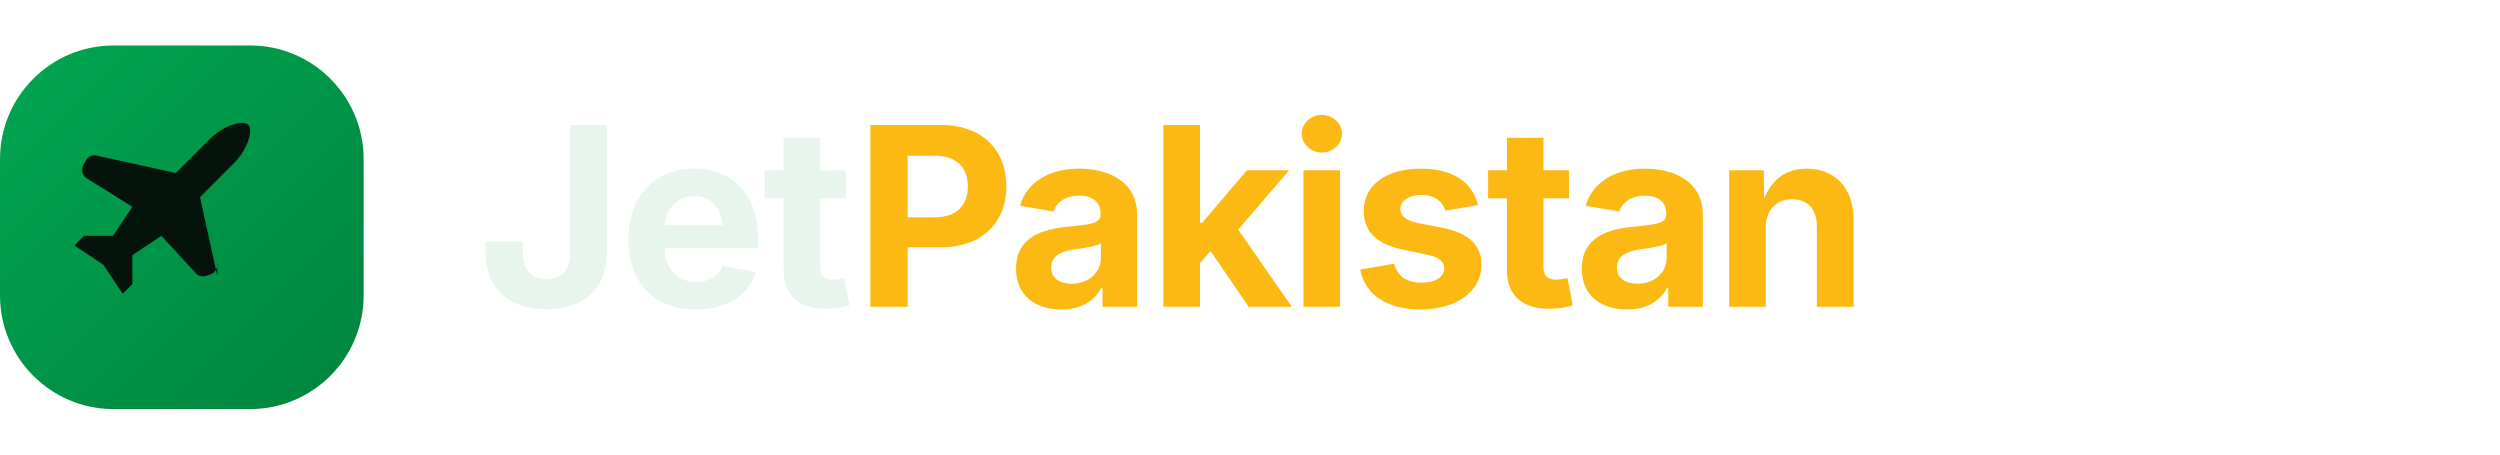
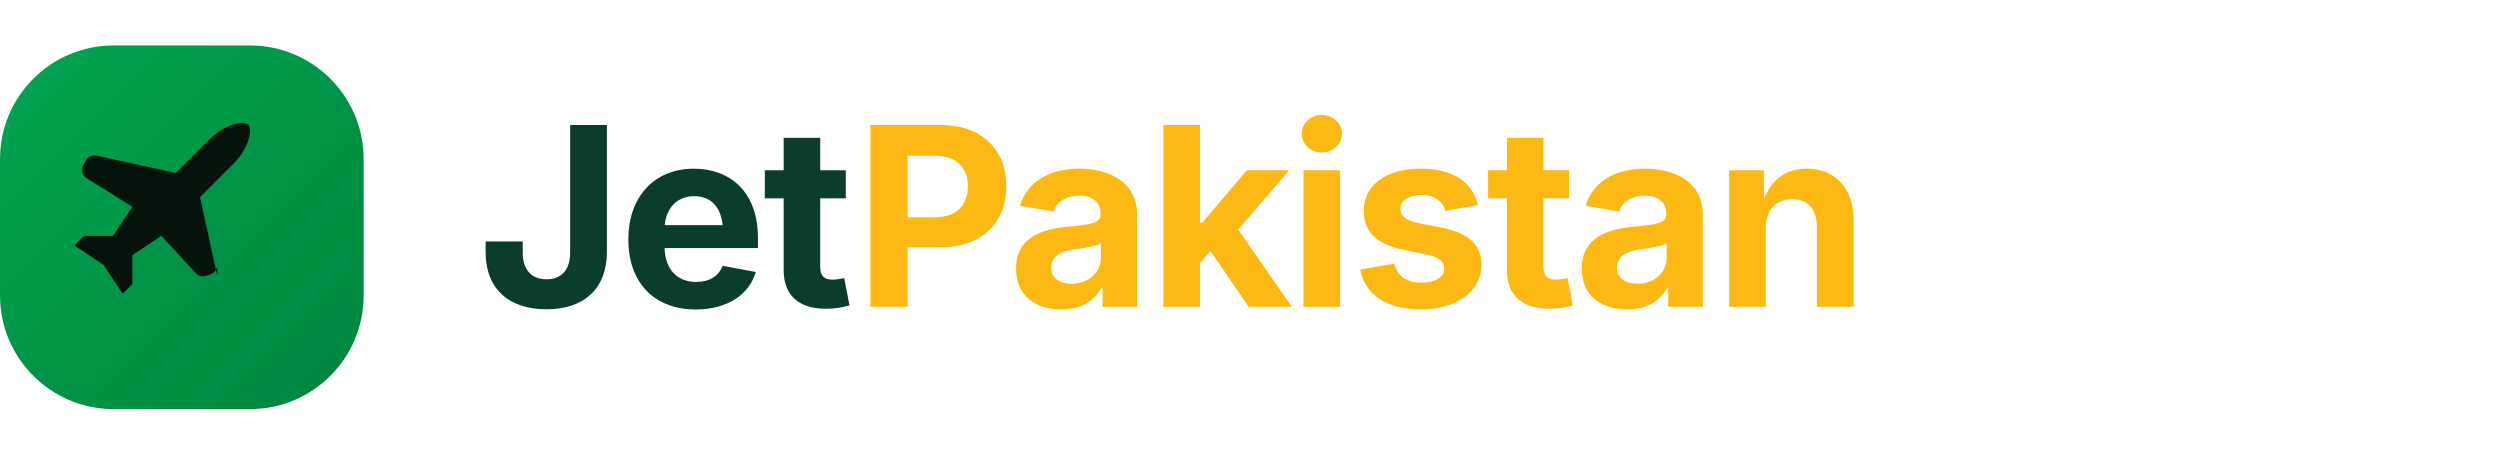
<svg xmlns="http://www.w3.org/2000/svg" viewBox="0 0 220 40" role="img" aria-label="JetPakistan">
  <defs>
    <linearGradient id="jp-mark" x1="0%" y1="0%" x2="100%" y2="100%">
      <stop offset="0%" stop-color="#00A651" />
      <stop offset="100%" stop-color="#00843D" />
    </linearGradient>
  </defs>
  <rect x="0" y="4" width="32" height="32" rx="10" fill="url(#jp-mark)" />
  <path fill="#04140c" transform="translate(4,8) scale(0.85)" d="M17.8 19.2 16 11l3.5-3.5C21 6 21.5 4 21 3.5c-.5-.5-2.5 0-4 1.5L13.5 8.5 5.3 6.7c-.5-.1-.9.1-1.1.5l-.3.5c-.2.5-.1 1 .3 1.3L9 12l-2 3H4l-1 1 3 2 2 3 1-1v-3l3-2 3.5 3.8c.3.4.8.5 1.3.3l.5-.2c.4-.3.6-.7.5-1.2z" />
-   <text x="42" y="27" font-family="Space Grotesk, Inter, Arial, sans-serif" font-weight="700" font-size="22" letter-spacing="-0.02em" fill="#E8F5EC">Jet<tspan fill="#FDB913">Pakistan</tspan>
+   <text x="42" y="27" font-family="Space Grotesk, Inter, Arial, sans-serif" font-weight="700" font-size="22" letter-spacing="-0.02em" fill="#0B3D2E">Jet<tspan fill="#FDB913">Pakistan</tspan>
  </text>
</svg>
